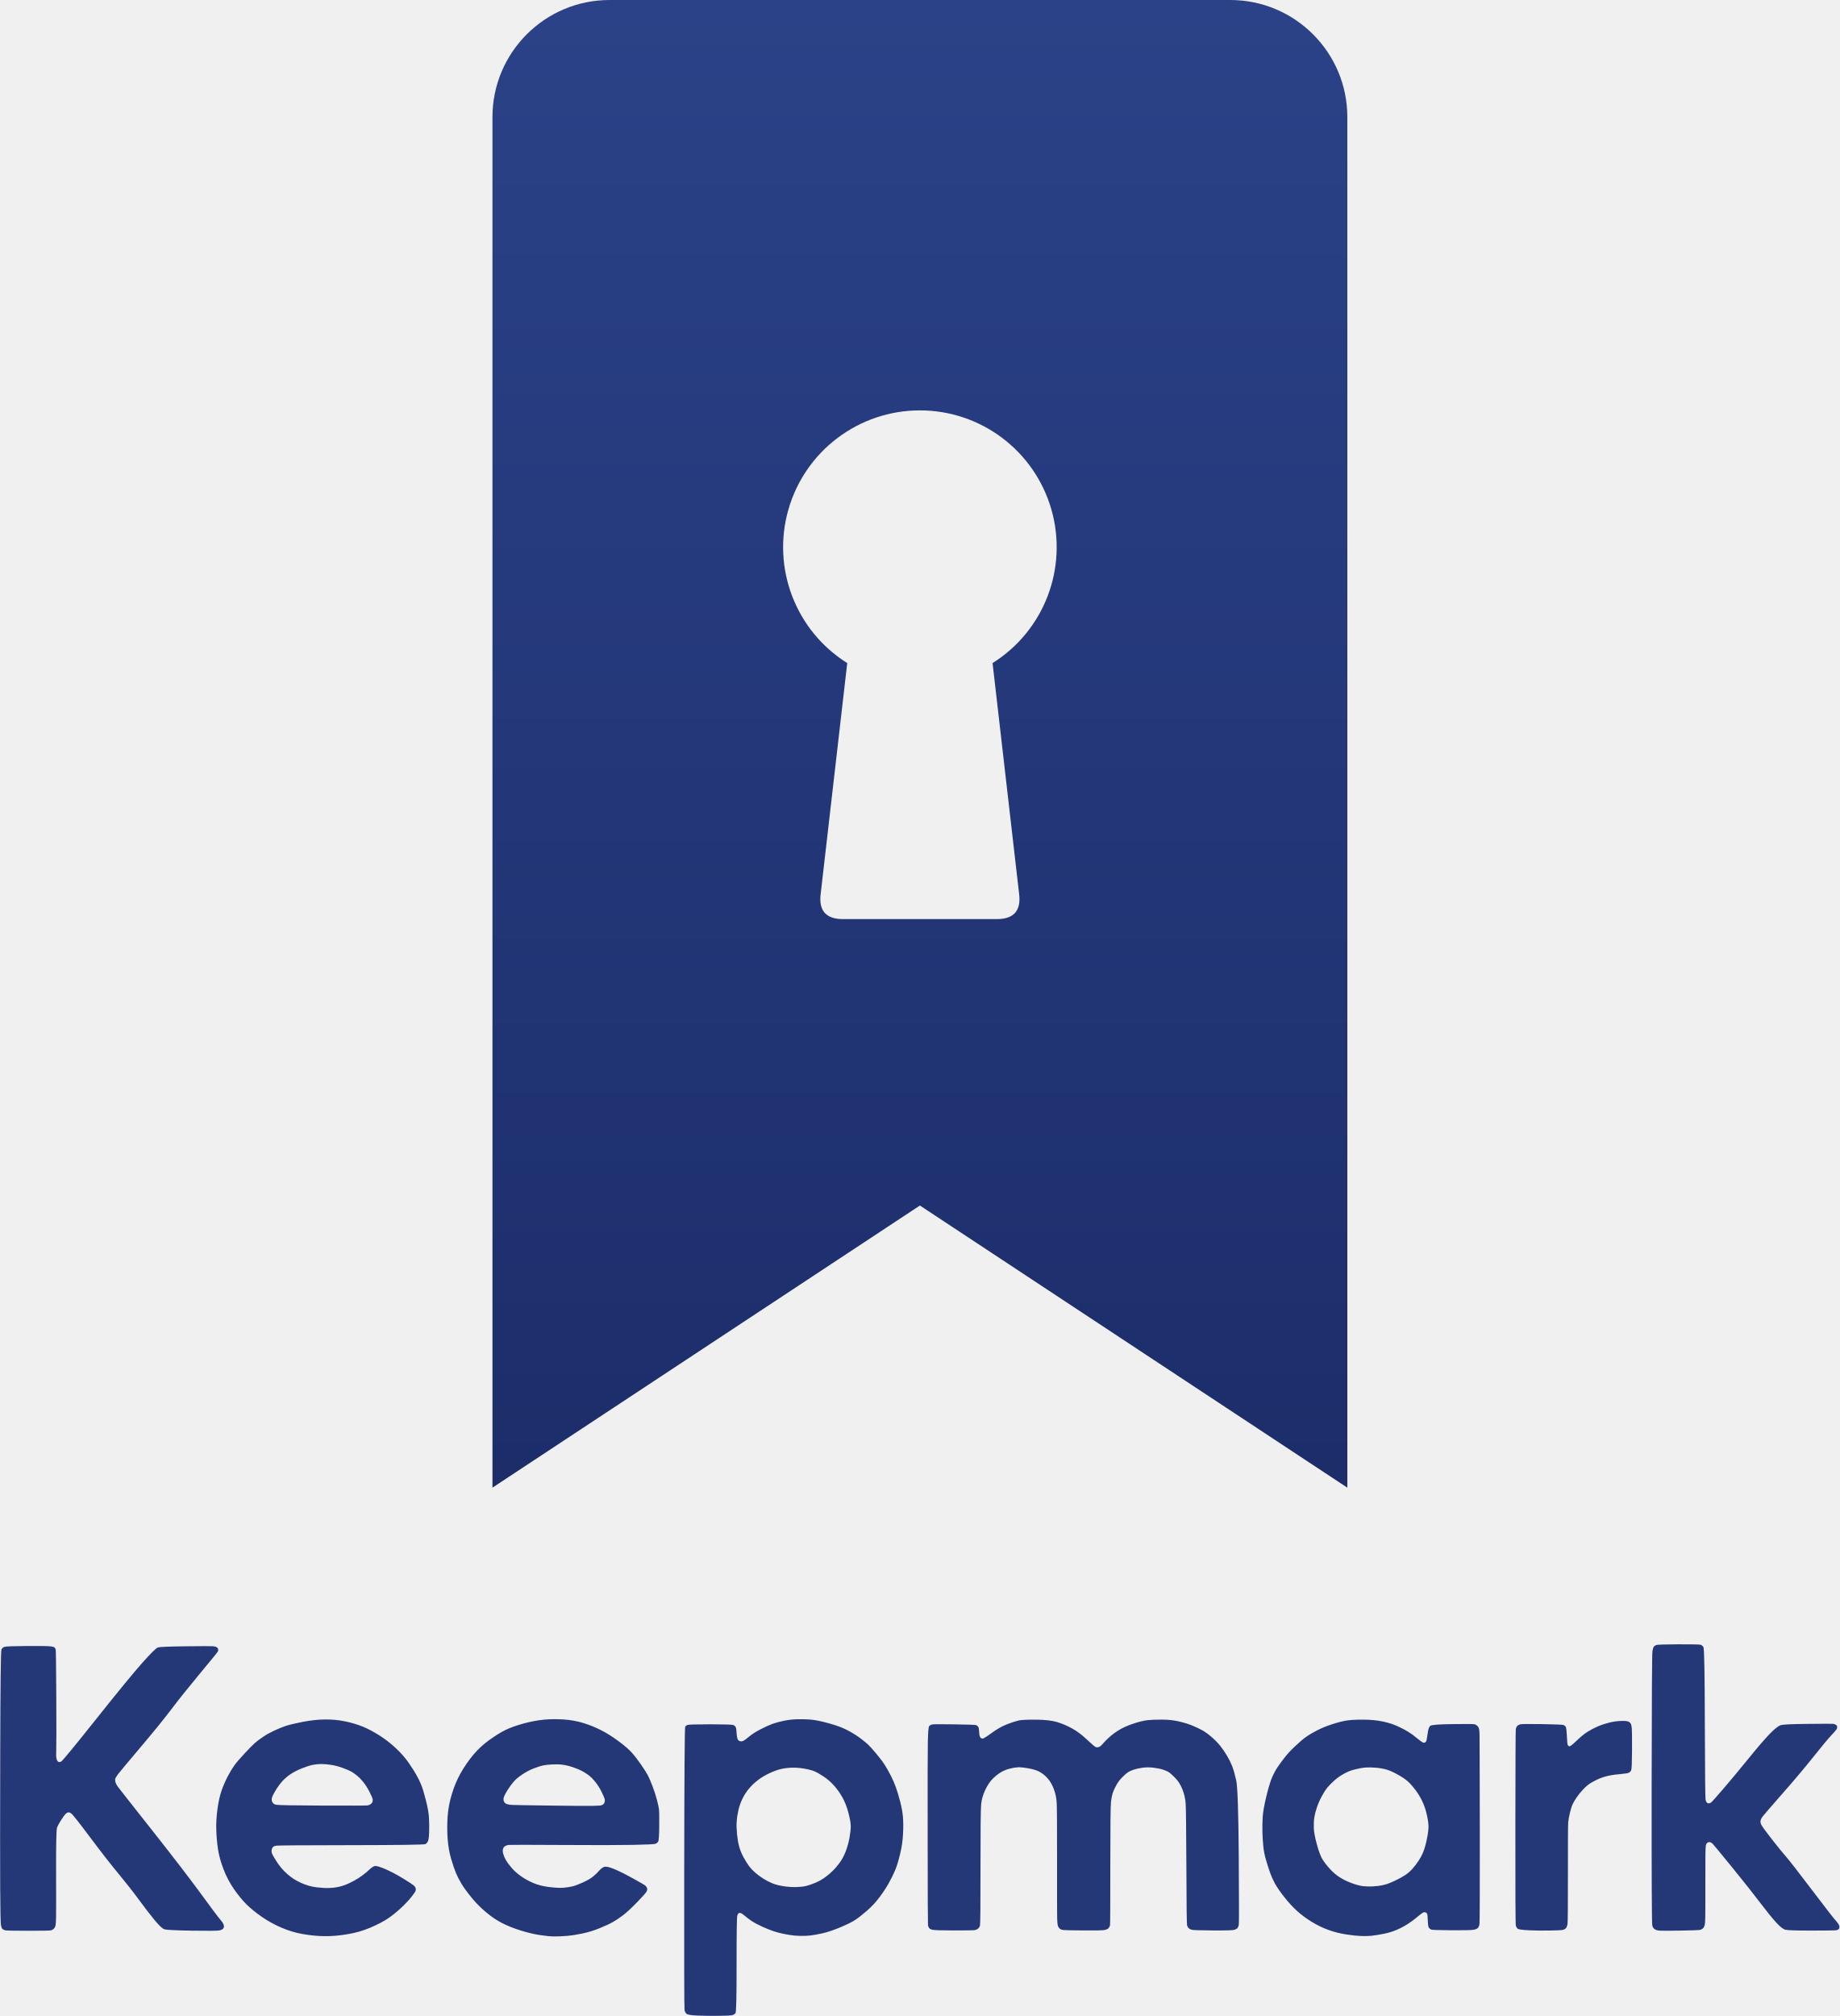
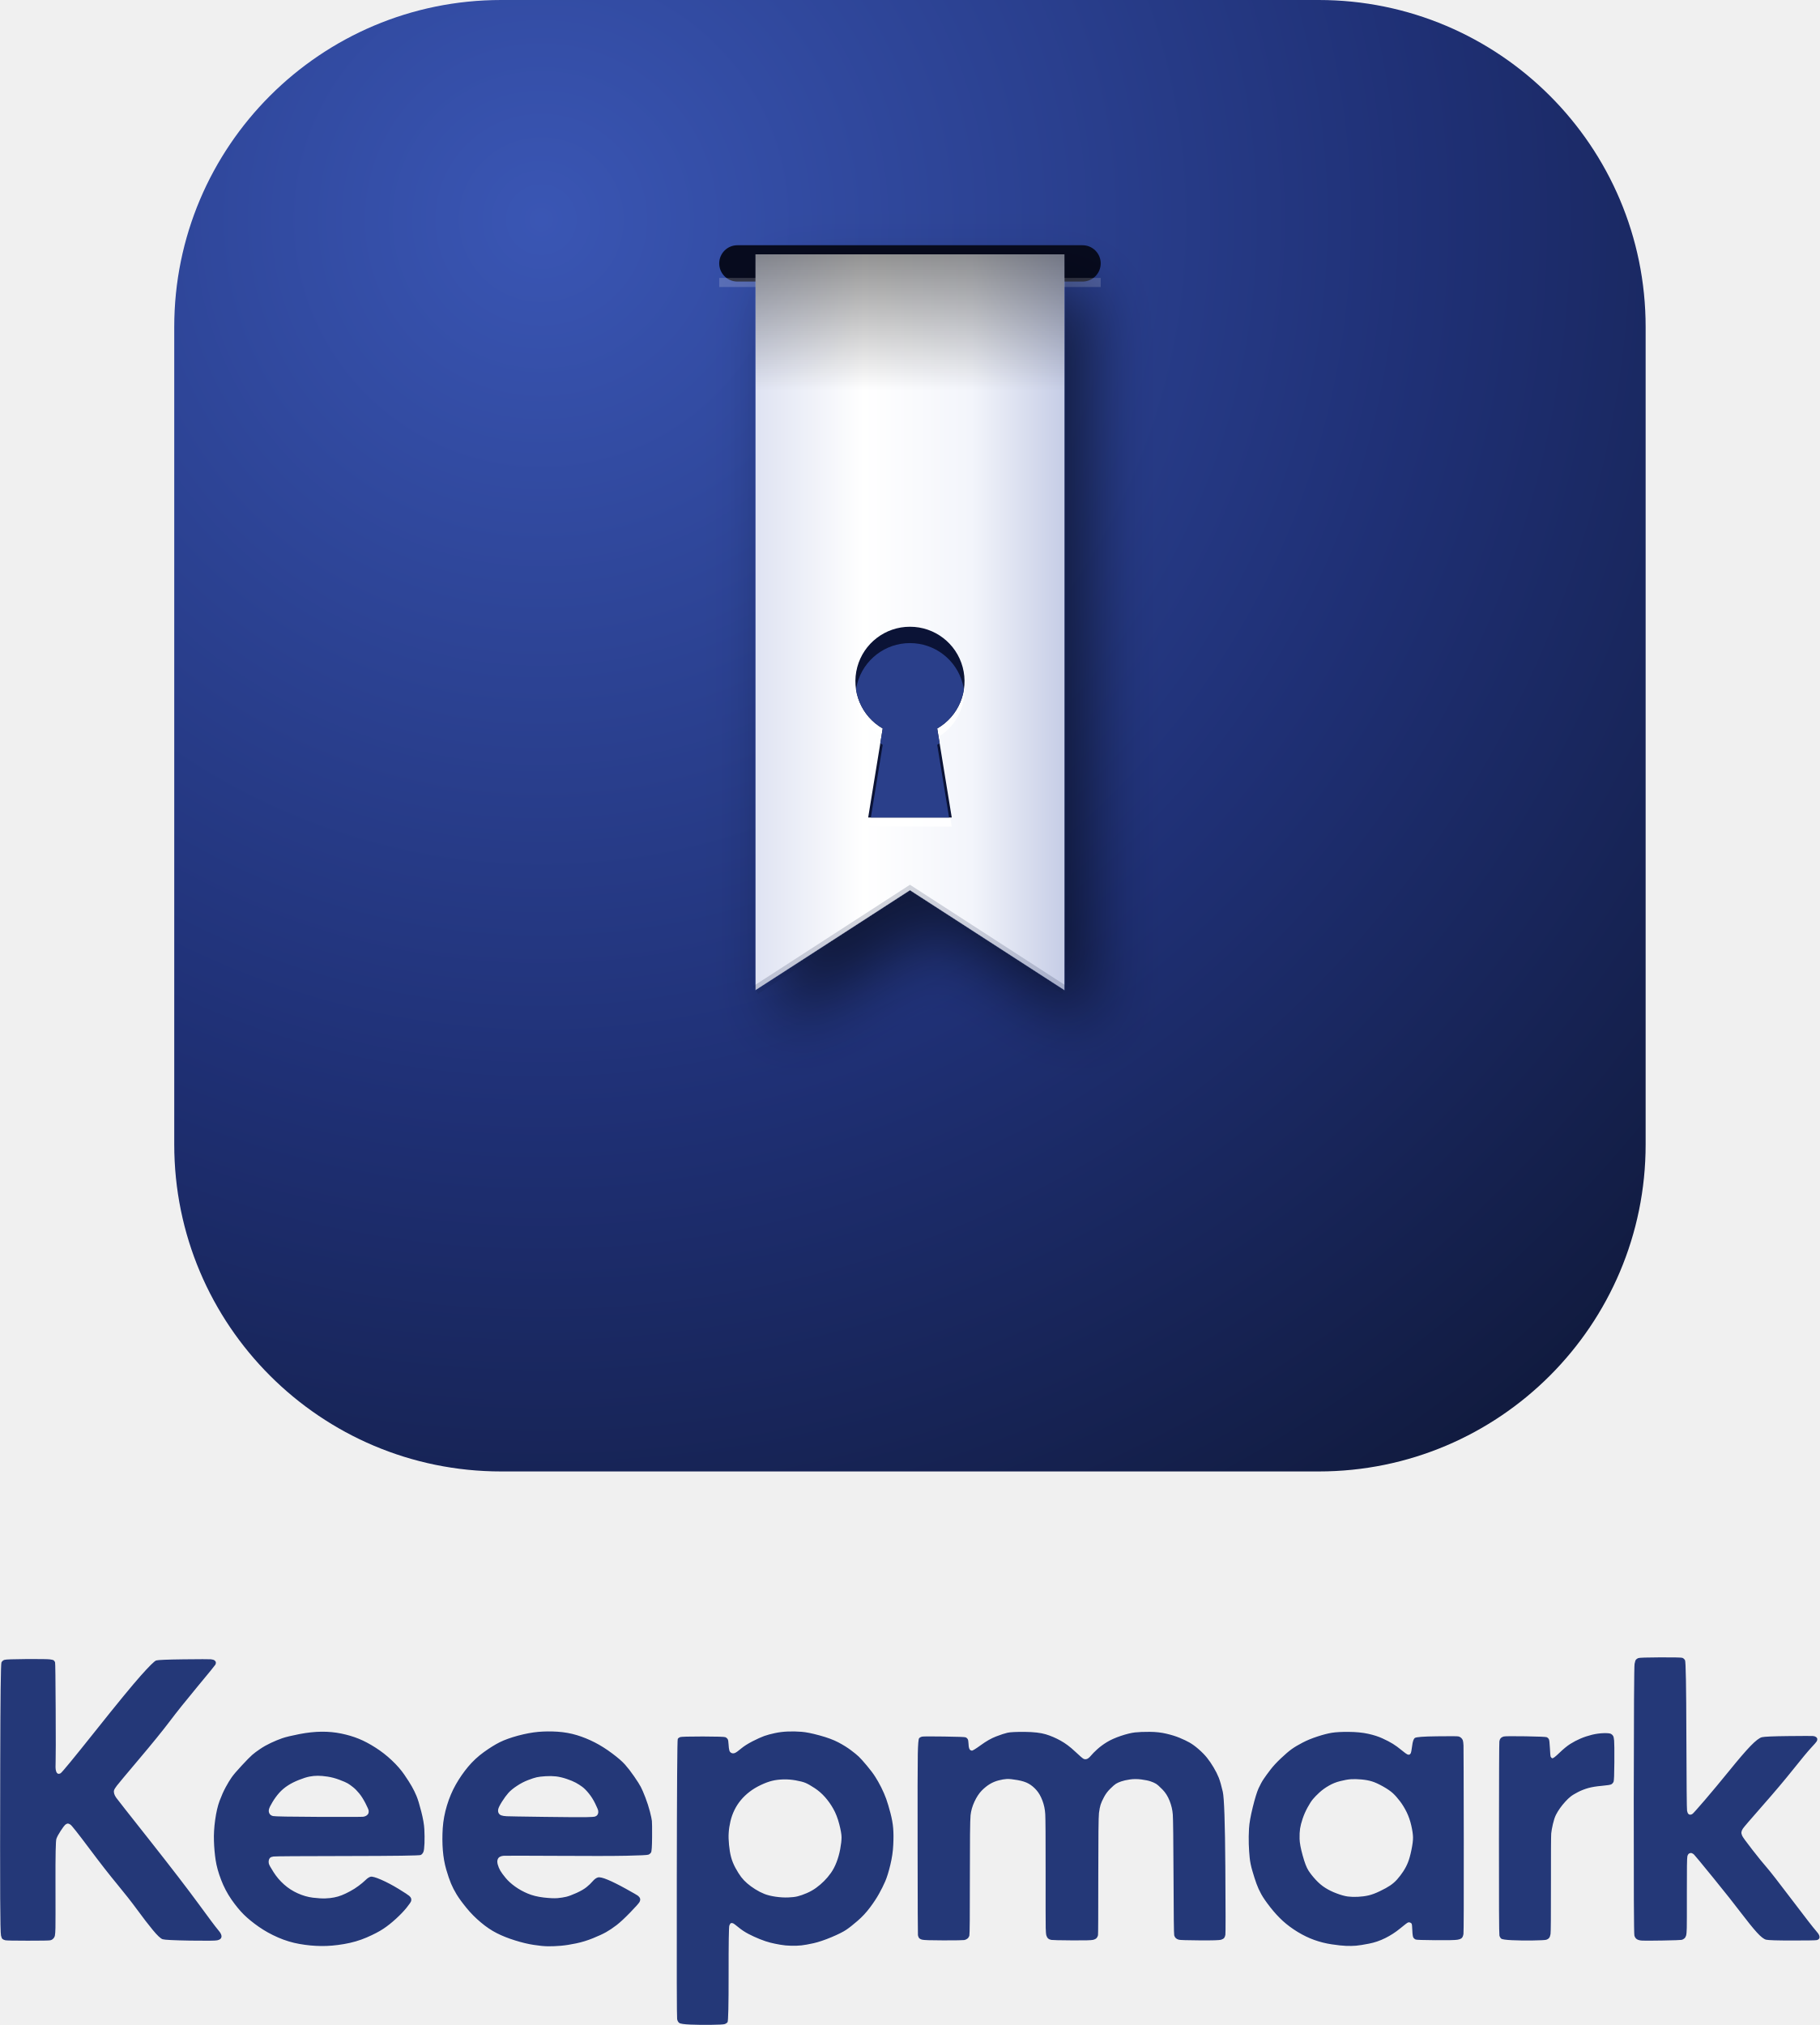
- <svg xmlns="http://www.w3.org/2000/svg" viewBox="0 0 235 257.477" width="235" height="257.477">
+ <svg xmlns="http://www.w3.org/2000/svg" viewBox="0 0 235 261.477" width="235" height="261.477">
  <defs>
-     <linearGradient id="g" x1="0" y1="0" x2="0" y2="1">
-       <stop offset="0" stop-color="#2B4288" />
-       <stop offset="1" stop-color="#1C2D6A" />
+     <radialGradient id="r" cx="0.25" cy="0.15" r="1.1">
+       <stop offset="0" stop-color="#3a56b4" />
+       <stop offset="0.55" stop-color="#1f3075" />
+       <stop offset="1" stop-color="#0f1838" />
+     </radialGradient>
+     <filter id="s" x="-50%" y="-20%" width="200%" height="150%">
+       <feDropShadow dx="3" dy="4" stdDeviation="3.5" flood-color="#000" flood-opacity="0.55" />
+     </filter>
+     <linearGradient id="c" x1="0" y1="0" x2="1" y2="0">
+       <stop offset="0" stop-color="#dfe3f2" />
+       <stop offset="0.35" stop-color="#fff" />
+       <stop offset="0.7" stop-color="#f3f5fb" />
+       <stop offset="1" stop-color="#c6cde6" />
    </linearGradient>
+     <linearGradient id="t" x1="0" y1="0" x2="0" y2="1">
+       <stop offset="0" stop-color="#000" stop-opacity="0.45" />
+       <stop offset="1" stop-color="#000" stop-opacity="0" />
+     </linearGradient>
+     <clipPath id="k">
+       <path d="M54 42a6 6 0 0 0-3 11.2L49.4 63h9.2L57 53.2A6 6 0 0 0 54 42z" />
+     </clipPath>
+     <clipPath id="b">
+       <path d="M37 1h34v81l-17-11-17 11z" />
+     </clipPath>
+     <clipPath id="q">
+       <rect width="108" height="108" rx="24" />
+     </clipPath>
  </defs>
-   <path transform="translate(62.902,0.000) scale(1.09195)" fill-rule="evenodd" fill="url(#g)" d="M0,13.7 A13.7,13.7 0 0 1 13.7,0 L86.3,0 A13.7,13.7 0 0 1 100,13.7 L100,174 L50,141 L0,174 Z M41.500,77.555 A16.000,16.000 0 1 1 58.500,77.555 L61.600,104.500 Q62.000,107.500 59.000,107.500 L41.000,107.500 Q38.000,107.500 38.400,104.500 Z" />
-   <path transform="translate(0.000,210.000) scale(0.58781)" fill-rule="evenodd" fill="#243878" d="M359.90,0.17 Q360.23,0.03 364.73,0.01 Q369.23,0.00 369.56,0.11 Q369.90,0.22 370.16,0.63 Q370.42,1.03 370.46,17.12 Q370.51,33.20 370.61,33.70 Q370.71,34.20 370.89,34.39 Q371.06,34.57 371.31,34.57 Q371.56,34.57 371.82,34.38 Q372.07,34.20 374.51,31.37 Q376.94,28.53 379.92,24.87 Q382.89,21.20 384.56,19.47 Q386.23,17.75 387.06,17.55 Q387.90,17.35 392.90,17.30 Q397.90,17.25 398.31,17.29 Q398.73,17.34 398.96,17.52 Q399.20,17.70 399.22,17.95 Q399.24,18.20 399.10,18.45 Q398.96,18.70 397.84,19.90 Q396.73,21.10 393.90,24.65 Q391.06,28.21 387.10,32.70 Q383.15,37.20 382.88,37.62 Q382.61,38.03 382.56,38.37 Q382.50,38.70 382.72,39.20 Q382.95,39.70 384.96,42.28 Q386.98,44.87 388.08,46.12 Q389.18,47.37 393.66,53.28 Q398.15,59.20 398.83,59.95 Q399.51,60.70 399.65,61.12 Q399.79,61.53 399.63,61.78 Q399.47,62.03 399.10,62.12 Q398.73,62.21 393.73,62.21 Q388.73,62.21 387.98,62.03 Q387.23,61.85 385.95,60.44 Q384.67,59.03 382.53,56.22 Q380.40,53.40 376.40,48.48 Q372.40,43.57 372.15,43.34 Q371.90,43.10 371.65,43.02 Q371.40,42.93 371.11,43.07 Q370.82,43.20 370.68,43.70 Q370.55,44.20 370.57,51.20 Q370.58,58.20 370.55,59.45 Q370.52,60.70 370.40,61.12 Q370.28,61.53 370.01,61.76 Q369.73,62.00 369.40,62.07 Q369.06,62.14 365.31,62.21 Q361.56,62.27 360.81,62.23 Q360.06,62.20 359.63,61.95 Q359.20,61.70 359.04,61.12 Q358.88,60.53 358.90,31.37 Q358.93,2.20 359.08,1.45 Q359.22,0.70 359.39,0.51 Q359.56,0.31 359.90,0.17Z M5.81,0.38 Q10.23,0.36 10.95,0.45 Q11.66,0.53 11.84,0.70 Q12.02,0.87 12.10,1.12 Q12.18,1.37 12.23,11.37 Q12.28,21.37 12.22,22.87 Q12.15,24.37 12.28,24.86 Q12.40,25.36 12.65,25.52 Q12.90,25.69 13.31,25.47 Q13.73,25.25 20.90,16.25 Q28.06,7.25 30.90,4.06 Q33.74,0.87 34.32,0.69 Q34.90,0.51 40.31,0.44 Q45.73,0.38 46.31,0.43 Q46.90,0.49 47.14,0.68 Q47.39,0.87 47.42,1.12 Q47.45,1.37 47.31,1.62 Q47.18,1.87 43.37,6.45 Q39.57,11.03 37.24,14.12 Q34.91,17.20 30.54,22.37 Q26.18,27.53 25.67,28.20 Q25.16,28.87 25.06,29.20 Q24.96,29.53 25.08,29.95 Q25.19,30.37 25.55,30.87 Q25.90,31.37 32.95,40.28 Q39.99,49.20 43.59,54.12 Q47.18,59.03 47.79,59.73 Q48.40,60.42 48.58,60.89 Q48.76,61.37 48.55,61.70 Q48.34,62.03 47.70,62.17 Q47.06,62.31 41.73,62.23 Q36.40,62.14 35.73,61.93 Q35.06,61.71 33.56,59.89 Q32.06,58.07 30.15,55.46 Q28.23,52.85 25.73,49.83 Q23.23,46.82 19.57,41.93 Q15.90,37.03 15.48,36.76 Q15.06,36.48 14.81,36.53 Q14.56,36.58 14.30,36.81 Q14.05,37.03 13.33,38.12 Q12.62,39.20 12.39,39.87 Q12.16,40.53 12.19,49.37 Q12.21,58.20 12.18,59.45 Q12.15,60.70 12.06,61.12 Q11.97,61.53 11.68,61.81 Q11.40,62.10 10.98,62.17 Q10.56,62.25 6.06,62.25 Q1.56,62.25 1.15,62.15 Q0.73,62.04 0.54,61.87 Q0.35,61.70 0.22,61.12 Q0.08,60.53 0.04,52.87 Q0.00,45.20 0.05,23.37 Q0.10,1.53 0.32,1.12 Q0.54,0.70 0.97,0.56 Q1.40,0.41 5.81,0.38Z M118.23,16.38 Q120.23,16.20 122.48,16.34 Q124.73,16.49 126.73,17.10 Q128.73,17.71 130.65,18.69 Q132.56,19.67 134.48,21.11 Q136.40,22.54 137.31,23.57 Q138.23,24.60 139.30,26.15 Q140.37,27.70 140.76,28.45 Q141.16,29.20 141.77,30.78 Q142.38,32.37 142.77,33.87 Q143.15,35.37 143.21,35.95 Q143.27,36.53 143.25,39.53 Q143.23,42.53 143.02,42.87 Q142.81,43.20 142.44,43.35 Q142.06,43.50 137.56,43.59 Q133.06,43.68 122.06,43.61 Q111.06,43.55 110.56,43.60 Q110.06,43.66 109.76,43.85 Q109.45,44.03 109.31,44.45 Q109.17,44.87 109.35,45.53 Q109.53,46.20 109.91,46.87 Q110.30,47.53 111.10,48.49 Q111.90,49.45 113.15,50.35 Q114.40,51.25 115.90,51.88 Q117.40,52.52 119.40,52.76 Q121.40,52.99 122.48,52.90 Q123.56,52.80 124.40,52.60 Q125.23,52.40 126.65,51.76 Q128.06,51.12 128.84,50.49 Q129.62,49.87 130.19,49.20 Q130.77,48.53 131.33,48.36 Q131.90,48.19 133.48,48.85 Q135.06,49.50 137.48,50.84 Q139.90,52.17 140.21,52.43 Q140.53,52.70 140.62,53.03 Q140.70,53.37 140.47,53.78 Q140.23,54.20 138.46,56.03 Q136.68,57.87 135.46,58.82 Q134.23,59.76 133.15,60.37 Q132.06,60.98 130.23,61.72 Q128.40,62.46 126.56,62.84 Q124.73,63.23 123.23,63.36 Q121.73,63.49 120.40,63.48 Q119.06,63.46 117.23,63.17 Q115.40,62.89 113.15,62.19 Q110.90,61.49 109.15,60.60 Q107.40,59.72 105.65,58.25 Q103.90,56.79 102.50,55.08 Q101.10,53.37 100.33,52.12 Q99.57,50.87 99.08,49.70 Q98.59,48.53 98.03,46.62 Q97.47,44.70 97.28,42.37 Q97.10,40.03 97.26,37.53 Q97.43,35.03 98.19,32.53 Q98.95,30.03 100.13,27.95 Q101.31,25.87 102.84,24.03 Q104.38,22.20 106.30,20.82 Q108.23,19.43 109.79,18.65 Q111.36,17.87 113.79,17.21 Q116.23,16.56 118.23,16.38Z M65.79,16.86 Q68.40,16.36 70.65,16.34 Q72.90,16.32 74.98,16.75 Q77.06,17.18 78.81,17.89 Q80.56,18.60 82.48,19.83 Q84.40,21.05 86.07,22.63 Q87.74,24.20 88.82,25.78 Q89.91,27.37 90.47,28.37 Q91.04,29.37 91.49,30.45 Q91.95,31.53 92.54,33.87 Q93.14,36.20 93.22,37.78 Q93.30,39.37 93.25,40.87 Q93.19,42.37 93.00,42.78 Q92.82,43.20 92.44,43.42 Q92.06,43.63 76.31,43.65 Q60.56,43.67 60.06,43.76 Q59.56,43.84 59.35,44.02 Q59.15,44.20 59.06,44.53 Q58.97,44.87 59.05,45.28 Q59.13,45.70 60.10,47.20 Q61.06,48.71 62.40,49.90 Q63.73,51.09 65.40,51.84 Q67.06,52.59 68.73,52.80 Q70.40,53.00 71.48,52.96 Q72.56,52.92 73.40,52.75 Q74.23,52.59 75.06,52.27 Q75.90,51.94 76.89,51.40 Q77.89,50.87 78.78,50.20 Q79.68,49.53 80.29,48.94 Q80.90,48.34 81.40,48.20 Q81.90,48.06 83.73,48.85 Q85.56,49.65 87.56,50.87 Q89.56,52.10 89.90,52.40 Q90.23,52.69 90.31,52.95 Q90.40,53.20 90.32,53.53 Q90.23,53.87 89.32,55.00 Q88.40,56.14 86.98,57.44 Q85.56,58.74 84.22,59.63 Q82.87,60.53 80.55,61.54 Q78.23,62.54 75.56,62.99 Q72.90,63.45 70.56,63.42 Q68.23,63.40 65.81,62.97 Q63.40,62.55 61.08,61.54 Q58.76,60.53 56.83,59.18 Q54.90,57.83 53.56,56.51 Q52.23,55.19 50.84,53.20 Q49.46,51.20 48.57,48.87 Q47.67,46.53 47.37,44.53 Q47.07,42.53 47.00,40.37 Q46.92,38.20 47.27,35.70 Q47.62,33.20 48.24,31.53 Q48.86,29.87 49.58,28.53 Q50.30,27.20 50.89,26.37 Q51.47,25.53 53.10,23.78 Q54.73,22.02 55.40,21.44 Q56.06,20.86 57.15,20.13 Q58.23,19.40 59.51,18.80 Q60.79,18.20 61.98,17.78 Q63.18,17.37 65.79,16.86Z M170.23,16.65 Q171.56,16.36 173.06,16.30 Q174.56,16.24 176.06,16.36 Q177.56,16.47 180.06,17.16 Q182.56,17.84 184.16,18.68 Q185.77,19.53 186.91,20.39 Q188.06,21.25 188.65,21.81 Q189.23,22.36 190.42,23.78 Q191.61,25.20 192.25,26.21 Q192.90,27.21 193.57,28.54 Q194.24,29.87 194.69,31.12 Q195.13,32.37 195.61,34.20 Q196.09,36.03 196.21,37.53 Q196.34,39.03 196.23,41.20 Q196.13,43.37 195.58,45.62 Q195.04,47.87 194.47,49.20 Q193.90,50.52 193.10,51.95 Q192.31,53.37 191.10,54.98 Q189.90,56.59 188.39,57.89 Q186.88,59.20 185.89,59.86 Q184.90,60.53 182.65,61.48 Q180.40,62.42 178.73,62.80 Q177.06,63.17 176.06,63.28 Q175.06,63.39 173.81,63.36 Q172.56,63.34 171.40,63.13 Q170.23,62.93 169.23,62.68 Q168.23,62.43 166.90,61.90 Q165.56,61.36 164.40,60.75 Q163.23,60.14 162.23,59.31 Q161.23,58.48 160.98,58.41 Q160.73,58.34 160.56,58.40 Q160.40,58.47 160.22,58.92 Q160.05,59.37 160.06,69.62 Q160.07,79.87 159.82,80.16 Q159.56,80.46 159.15,80.58 Q158.73,80.70 156.31,80.73 Q153.90,80.77 151.73,80.68 Q149.56,80.59 149.21,80.31 Q148.85,80.03 148.75,79.45 Q148.64,78.87 148.68,48.53 Q148.72,18.20 148.89,17.93 Q149.06,17.66 149.40,17.53 Q149.73,17.39 154.40,17.39 Q159.06,17.40 159.37,17.55 Q159.68,17.70 159.84,17.95 Q160.01,18.20 160.05,19.12 Q160.10,20.03 160.22,20.45 Q160.34,20.87 160.70,21.02 Q161.06,21.18 161.48,21.00 Q161.90,20.81 162.81,20.04 Q163.73,19.27 165.31,18.45 Q166.90,17.64 167.90,17.28 Q168.90,16.93 170.23,16.65Z M221.31,16.57 Q222.23,16.36 225.15,16.38 Q228.06,16.41 229.73,16.91 Q231.40,17.42 232.98,18.30 Q234.56,19.17 236.15,20.67 Q237.73,22.16 238.06,22.31 Q238.40,22.46 238.77,22.33 Q239.15,22.20 239.64,21.62 Q240.13,21.03 241.04,20.20 Q241.96,19.37 243.18,18.62 Q244.40,17.88 246.23,17.26 Q248.06,16.65 249.31,16.50 Q250.56,16.36 252.56,16.37 Q254.56,16.38 256.23,16.78 Q257.90,17.17 259.15,17.69 Q260.40,18.21 261.31,18.72 Q262.23,19.24 263.31,20.18 Q264.40,21.13 265.15,22.06 Q265.90,23.00 266.60,24.18 Q267.31,25.37 267.74,26.45 Q268.16,27.53 268.62,29.53 Q269.08,31.53 269.18,46.03 Q269.28,60.53 269.19,60.95 Q269.11,61.37 268.94,61.62 Q268.76,61.87 268.25,62.04 Q267.73,62.21 263.56,62.18 Q259.40,62.15 258.98,62.04 Q258.56,61.93 258.31,61.70 Q258.06,61.46 257.95,61.08 Q257.84,60.70 257.80,48.37 Q257.75,36.03 257.64,34.53 Q257.53,33.03 256.94,31.53 Q256.35,30.03 255.37,29.04 Q254.40,28.04 253.90,27.75 Q253.40,27.46 252.73,27.24 Q252.06,27.01 250.73,26.83 Q249.40,26.66 248.23,26.83 Q247.06,27.00 246.31,27.26 Q245.56,27.52 245.15,27.78 Q244.73,28.04 243.90,28.87 Q243.06,29.69 242.53,30.70 Q241.99,31.70 241.78,32.37 Q241.57,33.03 241.42,34.20 Q241.27,35.37 241.27,48.03 Q241.27,60.70 241.21,61.03 Q241.14,61.37 240.93,61.63 Q240.73,61.90 240.15,62.06 Q239.56,62.22 235.48,62.18 Q231.40,62.15 230.98,62.08 Q230.56,62.02 230.27,61.78 Q229.99,61.53 229.87,61.12 Q229.75,60.70 229.72,59.45 Q229.69,58.20 229.70,47.12 Q229.71,36.03 229.62,34.45 Q229.53,32.87 228.99,31.45 Q228.45,30.03 227.67,29.16 Q226.90,28.28 225.98,27.76 Q225.06,27.23 223.48,26.96 Q221.90,26.68 221.15,26.73 Q220.40,26.77 219.40,27.03 Q218.40,27.28 217.48,27.82 Q216.56,28.37 215.66,29.28 Q214.77,30.20 214.07,31.70 Q213.37,33.20 213.21,34.70 Q213.05,36.20 213.06,48.45 Q213.07,60.70 212.95,61.12 Q212.83,61.53 212.54,61.78 Q212.24,62.03 211.82,62.11 Q211.40,62.18 207.23,62.18 Q203.06,62.18 202.55,62.02 Q202.04,61.87 201.87,61.62 Q201.71,61.37 201.65,61.03 Q201.60,60.70 201.58,42.53 Q201.55,24.37 201.62,21.20 Q201.69,18.03 201.91,17.78 Q202.13,17.53 202.51,17.43 Q202.90,17.33 207.40,17.40 Q211.90,17.46 212.15,17.58 Q212.40,17.70 212.57,17.94 Q212.73,18.19 212.76,18.94 Q212.79,19.70 212.89,19.95 Q212.98,20.20 213.10,20.33 Q213.23,20.45 213.48,20.50 Q213.73,20.55 215.48,19.28 Q217.23,18.00 218.81,17.39 Q220.40,16.78 221.31,16.57Z M292.56,16.58 Q293.90,16.36 296.31,16.38 Q298.73,16.40 300.56,16.80 Q302.38,17.20 303.72,17.82 Q305.06,18.43 305.98,19.00 Q306.90,19.57 307.90,20.40 Q308.90,21.22 309.15,21.32 Q309.40,21.42 309.56,21.39 Q309.73,21.36 309.89,21.11 Q310.04,20.87 310.22,19.45 Q310.39,18.03 310.81,17.72 Q311.23,17.40 315.65,17.35 Q320.06,17.29 320.40,17.38 Q320.73,17.46 320.98,17.69 Q321.23,17.91 321.35,18.22 Q321.46,18.53 321.50,19.37 Q321.53,20.20 321.56,40.20 Q321.58,60.20 321.49,60.78 Q321.39,61.37 321.14,61.64 Q320.90,61.91 320.15,62.04 Q319.40,62.17 315.31,62.14 Q311.23,62.11 310.98,61.99 Q310.72,61.87 310.52,61.62 Q310.31,61.37 310.26,60.03 Q310.21,58.70 310.11,58.53 Q310.02,58.37 309.79,58.27 Q309.56,58.17 309.31,58.25 Q309.06,58.34 307.56,59.58 Q306.06,60.81 304.31,61.68 Q302.56,62.55 300.73,62.90 Q298.90,63.26 297.90,63.35 Q296.90,63.43 295.73,63.39 Q294.56,63.35 292.56,63.05 Q290.56,62.75 288.73,62.09 Q286.90,61.44 285.06,60.32 Q283.23,59.20 281.81,57.91 Q280.40,56.62 279.06,54.91 Q277.72,53.20 277.07,52.03 Q276.43,50.87 276.01,49.70 Q275.59,48.53 275.13,46.95 Q274.66,45.37 274.53,44.03 Q274.39,42.70 274.33,41.03 Q274.28,39.37 274.38,37.62 Q274.48,35.87 275.20,32.95 Q275.92,30.03 276.48,28.78 Q277.05,27.53 277.64,26.67 Q278.23,25.80 279.10,24.67 Q279.97,23.53 281.38,22.20 Q282.78,20.87 283.75,20.17 Q284.73,19.47 286.15,18.74 Q287.56,18.00 289.40,17.40 Q291.23,16.80 292.56,16.58Z M349.73,17.01 Q351.06,16.69 352.31,16.66 Q353.56,16.63 353.90,16.82 Q354.23,17.01 354.37,17.27 Q354.52,17.53 354.59,18.28 Q354.66,19.03 354.64,23.03 Q354.62,27.03 354.46,27.37 Q354.30,27.70 354.01,27.88 Q353.73,28.07 351.90,28.23 Q350.06,28.39 348.90,28.72 Q347.73,29.05 346.65,29.60 Q345.56,30.16 345.02,30.60 Q344.47,31.03 343.85,31.72 Q343.23,32.40 342.70,33.14 Q342.18,33.87 341.80,34.62 Q341.43,35.37 341.14,36.62 Q340.85,37.87 340.77,38.70 Q340.70,39.53 340.71,49.87 Q340.72,60.20 340.62,60.78 Q340.53,61.37 340.30,61.65 Q340.06,61.93 339.65,62.05 Q339.23,62.16 336.73,62.20 Q334.23,62.24 332.15,62.14 Q330.06,62.04 329.78,61.79 Q329.50,61.53 329.39,61.12 Q329.27,60.70 329.29,39.78 Q329.31,18.87 329.38,18.45 Q329.45,18.03 329.67,17.78 Q329.90,17.52 330.31,17.40 Q330.73,17.28 335.15,17.35 Q339.56,17.42 339.82,17.56 Q340.08,17.70 340.24,17.95 Q340.40,18.20 340.48,19.91 Q340.56,21.62 340.65,21.83 Q340.73,22.05 340.98,22.17 Q341.23,22.28 342.56,20.99 Q343.90,19.70 344.95,19.03 Q346.00,18.37 347.20,17.85 Q348.40,17.34 349.73,17.01Z M69.81,26.02 Q68.90,26.02 67.98,26.20 Q67.06,26.38 65.65,26.94 Q64.23,27.50 63.19,28.19 Q62.15,28.87 61.33,29.78 Q60.52,30.70 59.87,31.78 Q59.21,32.87 59.09,33.37 Q58.96,33.87 59.18,34.30 Q59.40,34.73 59.98,34.87 Q60.56,35.01 69.98,35.05 Q79.40,35.08 79.81,35.02 Q80.23,34.96 80.53,34.75 Q80.84,34.53 80.93,34.28 Q81.02,34.03 80.99,33.70 Q80.96,33.37 80.27,32.03 Q79.58,30.70 78.89,29.87 Q78.20,29.03 77.55,28.52 Q76.90,28.00 76.40,27.70 Q75.90,27.40 74.56,26.90 Q73.23,26.40 71.98,26.21 Q70.73,26.02 69.81,26.02Z M119.81,26.12 Q118.56,26.20 117.90,26.35 Q117.23,26.50 115.98,26.98 Q114.73,27.46 113.55,28.25 Q112.36,29.03 111.69,29.78 Q111.02,30.53 110.28,31.70 Q109.55,32.87 109.45,33.37 Q109.35,33.87 109.54,34.22 Q109.73,34.58 110.13,34.72 Q110.53,34.87 111.30,34.91 Q112.06,34.95 119.65,35.05 Q127.23,35.15 128.81,35.11 Q130.40,35.08 130.71,34.98 Q131.02,34.87 131.17,34.70 Q131.32,34.53 131.39,34.28 Q131.46,34.03 131.41,33.70 Q131.36,33.37 130.75,32.12 Q130.14,30.87 129.35,29.90 Q128.56,28.93 127.90,28.44 Q127.23,27.95 126.48,27.54 Q125.73,27.13 124.48,26.71 Q123.23,26.29 122.15,26.16 Q121.06,26.04 119.81,26.12Z M172.06,26.82 Q170.73,26.86 169.65,27.12 Q168.56,27.38 167.15,28.04 Q165.73,28.71 164.65,29.55 Q163.56,30.39 162.74,31.38 Q161.92,32.37 161.35,33.53 Q160.77,34.70 160.46,36.03 Q160.15,37.37 160.08,38.53 Q160.00,39.70 160.15,41.20 Q160.29,42.70 160.60,43.87 Q160.90,45.03 161.56,46.26 Q162.23,47.48 162.81,48.25 Q163.40,49.02 164.15,49.66 Q164.90,50.31 165.90,50.94 Q166.90,51.57 167.90,51.97 Q168.90,52.37 170.40,52.59 Q171.90,52.80 173.15,52.75 Q174.40,52.71 175.23,52.50 Q176.06,52.30 177.23,51.80 Q178.40,51.29 179.31,50.62 Q180.23,49.95 181.02,49.16 Q181.82,48.37 182.53,47.37 Q183.24,46.37 183.76,45.03 Q184.28,43.70 184.58,42.12 Q184.87,40.53 184.87,39.53 Q184.86,38.53 184.36,36.62 Q183.86,34.70 183.06,33.28 Q182.27,31.87 181.23,30.70 Q180.19,29.53 178.96,28.73 Q177.73,27.92 176.98,27.60 Q176.23,27.28 174.81,27.03 Q173.40,26.78 172.06,26.82Z M296.73,26.78 Q295.73,26.86 294.40,27.20 Q293.06,27.53 291.90,28.21 Q290.73,28.88 289.83,29.71 Q288.94,30.53 288.42,31.16 Q287.90,31.78 287.24,32.99 Q286.58,34.20 286.16,35.45 Q285.74,36.70 285.60,37.62 Q285.46,38.53 285.49,39.87 Q285.52,41.20 286.17,43.53 Q286.81,45.87 287.44,46.84 Q288.06,47.81 289.06,48.89 Q290.06,49.97 291.15,50.65 Q292.23,51.34 293.65,51.87 Q295.06,52.40 296.06,52.54 Q297.06,52.67 298.31,52.61 Q299.56,52.55 300.65,52.30 Q301.73,52.05 303.13,51.37 Q304.54,50.70 305.38,50.13 Q306.23,49.56 306.91,48.80 Q307.60,48.03 308.25,47.05 Q308.90,46.06 309.30,45.05 Q309.71,44.03 310.07,42.28 Q310.43,40.53 310.41,39.53 Q310.39,38.53 310.03,36.95 Q309.67,35.37 309.02,34.03 Q308.37,32.70 307.55,31.62 Q306.73,30.54 305.98,29.85 Q305.23,29.16 303.81,28.36 Q302.40,27.57 301.40,27.26 Q300.40,26.95 299.06,26.83 Q297.73,26.71 296.73,26.78Z" />
+   <g transform="translate(22.500,0.000) scale(1.75926)">
+     <g clip-path="url(#q)">
+       <rect width="108" height="108" fill="url(#r)" />
+       <g transform="translate(18 18) scale(0.6667)">
+         <rect x="33" y="0" width="42" height="4" rx="2" fill="#070b1e" />
+         <rect x="33" y="3.6" width="42" height="1" fill="rgba(255,255,255,0.18)" />
+         <path d="M37 1h34v81l-17-11-17 11z" fill="url(#c)" filter="url(#s)" />
+         <rect x="37" y="0" width="34" height="16" fill="url(#t)" clip-path="url(#b)" />
+         <path d="M37 82l17-11 17 11" fill="none" stroke="rgba(20,30,70,0.18)" stroke-width="1" />
+         <path d="M54 42a6 6 0 0 0-3 11.2L49.4 63h9.2L57 53.2A6 6 0 0 0 54 42z" fill="#fff" fill-opacity="0.9" transform="translate(0 1)" />
+         <g clip-path="url(#k)">
+           <rect x="40" y="38" width="28" height="30" fill="#0b1336" />
+           <path d="M54 42a6 6 0 0 0-3 11.2L49.4 63h9.2L57 53.2A6 6 0 0 0 54 42z" fill="#2a3f8a" transform="translate(0 1.8)" />
+         </g>
+       </g>
+     </g>
+   </g>
+   <path transform="translate(0.000,214.000) scale(0.58781)" fill-rule="evenodd" fill="#243878" d="M359.90,0.17 Q360.23,0.03 364.73,0.01 Q369.23,0.00 369.56,0.11 Q369.90,0.22 370.16,0.63 Q370.42,1.03 370.46,17.12 Q370.51,33.20 370.61,33.70 Q370.71,34.20 370.89,34.39 Q371.06,34.57 371.31,34.57 Q371.56,34.57 371.82,34.38 Q372.07,34.20 374.51,31.37 Q376.94,28.53 379.92,24.87 Q382.89,21.20 384.56,19.47 Q386.23,17.75 387.06,17.55 Q387.90,17.35 392.90,17.30 Q397.90,17.25 398.31,17.29 Q398.73,17.34 398.96,17.52 Q399.20,17.70 399.22,17.95 Q399.24,18.20 399.10,18.45 Q398.96,18.70 397.84,19.90 Q396.73,21.10 393.90,24.65 Q391.06,28.21 387.10,32.70 Q383.15,37.20 382.88,37.62 Q382.61,38.03 382.56,38.37 Q382.50,38.70 382.72,39.20 Q382.95,39.70 384.96,42.28 Q386.98,44.87 388.08,46.12 Q389.18,47.37 393.66,53.28 Q398.15,59.20 398.83,59.95 Q399.51,60.70 399.65,61.12 Q399.79,61.53 399.63,61.78 Q399.47,62.03 399.10,62.12 Q398.73,62.21 393.73,62.21 Q388.73,62.21 387.98,62.03 Q387.23,61.85 385.95,60.44 Q384.67,59.03 382.53,56.22 Q380.40,53.40 376.40,48.48 Q372.40,43.57 372.15,43.34 Q371.90,43.10 371.65,43.02 Q371.40,42.93 371.11,43.07 Q370.82,43.20 370.68,43.70 Q370.55,44.20 370.57,51.20 Q370.58,58.20 370.55,59.45 Q370.52,60.70 370.40,61.12 Q370.28,61.53 370.01,61.76 Q369.73,62.00 369.40,62.07 Q369.06,62.14 365.31,62.21 Q361.56,62.27 360.81,62.23 Q360.06,62.20 359.63,61.95 Q359.20,61.70 359.04,61.12 Q358.88,60.53 358.90,31.37 Q358.93,2.20 359.08,1.45 Q359.22,0.70 359.39,0.51 Q359.56,0.31 359.90,0.17Z M5.81,0.38 Q10.23,0.36 10.95,0.45 Q11.66,0.53 11.84,0.70 Q12.02,0.87 12.10,1.12 Q12.18,1.37 12.23,11.37 Q12.28,21.37 12.22,22.87 Q12.15,24.37 12.28,24.86 Q12.40,25.36 12.65,25.52 Q12.90,25.69 13.31,25.47 Q13.73,25.25 20.90,16.25 Q28.06,7.25 30.90,4.06 Q33.74,0.87 34.32,0.69 Q34.90,0.51 40.31,0.44 Q45.73,0.38 46.31,0.43 Q46.90,0.49 47.14,0.68 Q47.39,0.87 47.42,1.12 Q47.45,1.37 47.31,1.62 Q47.18,1.87 43.37,6.45 Q39.57,11.03 37.24,14.12 Q34.91,17.20 30.54,22.37 Q26.18,27.53 25.67,28.20 Q25.16,28.87 25.06,29.20 Q24.96,29.53 25.08,29.95 Q25.19,30.37 25.55,30.87 Q25.90,31.37 32.95,40.28 Q39.99,49.20 43.59,54.12 Q47.18,59.03 47.79,59.73 Q48.40,60.42 48.58,60.89 Q48.76,61.37 48.55,61.70 Q48.34,62.03 47.70,62.17 Q47.06,62.31 41.73,62.23 Q36.40,62.14 35.73,61.93 Q35.06,61.71 33.56,59.89 Q32.06,58.07 30.15,55.46 Q28.23,52.85 25.73,49.83 Q23.23,46.82 19.57,41.93 Q15.90,37.03 15.48,36.76 Q15.06,36.48 14.81,36.53 Q14.56,36.58 14.30,36.81 Q14.05,37.03 13.33,38.12 Q12.62,39.20 12.39,39.87 Q12.16,40.53 12.19,49.37 Q12.21,58.20 12.18,59.45 Q12.15,60.70 12.06,61.12 Q11.97,61.53 11.68,61.81 Q11.40,62.10 10.98,62.17 Q10.56,62.25 6.06,62.25 Q1.56,62.25 1.15,62.15 Q0.73,62.04 0.54,61.87 Q0.35,61.70 0.22,61.12 Q0.08,60.53 0.04,52.87 Q0.00,45.20 0.05,23.37 Q0.10,1.53 0.32,1.12 Q0.54,0.70 0.97,0.56 Q1.40,0.41 5.81,0.38Z M118.23,16.38 Q120.23,16.20 122.48,16.34 Q124.73,16.49 126.73,17.10 Q128.73,17.71 130.65,18.69 Q132.56,19.67 134.48,21.11 Q136.40,22.54 137.31,23.57 Q138.23,24.60 139.30,26.15 Q140.37,27.70 140.76,28.45 Q141.16,29.20 141.77,30.78 Q142.38,32.37 142.77,33.87 Q143.15,35.37 143.21,35.95 Q143.27,36.53 143.25,39.53 Q143.23,42.53 143.02,42.87 Q142.81,43.20 142.44,43.35 Q142.06,43.50 137.56,43.59 Q133.06,43.68 122.06,43.61 Q111.06,43.55 110.56,43.60 Q110.06,43.66 109.76,43.85 Q109.45,44.03 109.31,44.45 Q109.17,44.87 109.35,45.53 Q109.53,46.20 109.91,46.87 Q110.30,47.53 111.10,48.49 Q111.90,49.45 113.15,50.35 Q114.40,51.25 115.90,51.88 Q117.40,52.52 119.40,52.76 Q121.40,52.99 122.48,52.90 Q123.56,52.80 124.40,52.60 Q125.23,52.40 126.65,51.76 Q128.06,51.12 128.84,50.49 Q129.62,49.87 130.19,49.20 Q130.77,48.53 131.33,48.36 Q131.90,48.19 133.48,48.85 Q135.06,49.50 137.48,50.84 Q139.90,52.17 140.21,52.43 Q140.53,52.70 140.62,53.03 Q140.70,53.37 140.47,53.78 Q140.23,54.20 138.46,56.03 Q136.68,57.87 135.46,58.82 Q134.23,59.76 133.15,60.37 Q132.06,60.98 130.23,61.72 Q128.40,62.46 126.56,62.84 Q124.73,63.23 123.23,63.36 Q121.73,63.49 120.40,63.48 Q119.06,63.46 117.23,63.17 Q115.40,62.89 113.15,62.19 Q110.90,61.49 109.15,60.60 Q107.40,59.72 105.65,58.25 Q103.90,56.79 102.50,55.08 Q101.10,53.37 100.33,52.12 Q99.57,50.87 99.08,49.70 Q98.59,48.53 98.03,46.62 Q97.47,44.70 97.28,42.37 Q97.10,40.03 97.26,37.53 Q97.43,35.03 98.19,32.53 Q98.95,30.03 100.13,27.95 Q101.31,25.87 102.84,24.03 Q104.38,22.20 106.30,20.82 Q108.23,19.43 109.79,18.65 Q111.36,17.87 113.79,17.21 Q116.23,16.56 118.23,16.38Z M65.79,16.86 Q68.40,16.36 70.65,16.34 Q72.90,16.32 74.98,16.75 Q77.06,17.18 78.81,17.89 Q80.56,18.60 82.48,19.83 Q84.40,21.05 86.07,22.63 Q87.74,24.20 88.82,25.78 Q89.91,27.37 90.47,28.37 Q91.04,29.37 91.49,30.45 Q91.95,31.53 92.54,33.87 Q93.14,36.20 93.22,37.78 Q93.30,39.37 93.25,40.87 Q93.19,42.37 93.00,42.78 Q92.82,43.20 92.44,43.42 Q92.06,43.63 76.31,43.65 Q60.56,43.67 60.06,43.76 Q59.56,43.84 59.35,44.02 Q59.15,44.20 59.06,44.53 Q58.97,44.87 59.05,45.28 Q59.13,45.70 60.10,47.20 Q61.06,48.71 62.40,49.90 Q63.73,51.09 65.40,51.84 Q67.06,52.59 68.73,52.80 Q70.40,53.00 71.48,52.96 Q72.56,52.92 73.40,52.75 Q74.23,52.59 75.06,52.27 Q75.90,51.94 76.89,51.40 Q77.89,50.87 78.78,50.20 Q79.68,49.53 80.29,48.94 Q80.90,48.34 81.40,48.20 Q81.90,48.06 83.73,48.85 Q85.56,49.65 87.56,50.87 Q89.56,52.10 89.90,52.40 Q90.23,52.69 90.31,52.95 Q90.40,53.20 90.32,53.53 Q90.23,53.87 89.32,55.00 Q88.40,56.14 86.98,57.44 Q85.56,58.74 84.22,59.63 Q82.87,60.53 80.55,61.54 Q78.23,62.54 75.56,62.99 Q72.90,63.45 70.56,63.42 Q68.23,63.40 65.81,62.97 Q63.40,62.55 61.08,61.54 Q58.76,60.53 56.83,59.18 Q54.90,57.83 53.56,56.51 Q52.23,55.19 50.84,53.20 Q49.46,51.20 48.57,48.87 Q47.67,46.53 47.37,44.53 Q47.07,42.53 47.00,40.37 Q46.92,38.20 47.27,35.70 Q47.62,33.20 48.24,31.53 Q48.86,29.87 49.58,28.53 Q50.30,27.20 50.89,26.37 Q51.47,25.53 53.10,23.78 Q54.73,22.02 55.40,21.44 Q56.06,20.86 57.15,20.13 Q58.23,19.40 59.51,18.80 Q60.79,18.20 61.98,17.78 Q63.18,17.37 65.79,16.86Z M170.23,16.65 Q171.56,16.36 173.06,16.30 Q174.56,16.24 176.06,16.36 Q177.56,16.47 180.06,17.16 Q182.56,17.84 184.16,18.68 Q185.77,19.53 186.91,20.39 Q188.06,21.25 188.65,21.81 Q189.23,22.36 190.42,23.78 Q191.61,25.20 192.25,26.21 Q192.90,27.21 193.57,28.54 Q194.24,29.87 194.69,31.12 Q195.13,32.37 195.61,34.20 Q196.09,36.03 196.21,37.53 Q196.34,39.03 196.23,41.20 Q196.13,43.37 195.58,45.62 Q195.04,47.87 194.47,49.20 Q193.90,50.52 193.10,51.95 Q192.31,53.37 191.10,54.98 Q189.90,56.59 188.39,57.89 Q186.88,59.20 185.89,59.86 Q184.90,60.53 182.65,61.48 Q180.40,62.42 178.73,62.80 Q177.06,63.17 176.06,63.28 Q175.06,63.39 173.81,63.36 Q172.56,63.34 171.40,63.13 Q170.23,62.93 169.23,62.68 Q168.23,62.43 166.90,61.90 Q165.56,61.36 164.40,60.75 Q163.23,60.14 162.23,59.31 Q161.23,58.48 160.98,58.41 Q160.73,58.34 160.56,58.40 Q160.40,58.47 160.22,58.92 Q160.05,59.37 160.06,69.62 Q160.07,79.87 159.82,80.16 Q159.56,80.46 159.15,80.58 Q158.73,80.70 156.31,80.73 Q153.90,80.77 151.73,80.68 Q149.56,80.59 149.21,80.31 Q148.85,80.03 148.75,79.45 Q148.64,78.87 148.68,48.53 Q148.72,18.20 148.89,17.93 Q149.06,17.66 149.40,17.53 Q149.73,17.39 154.40,17.39 Q159.06,17.40 159.37,17.55 Q159.68,17.70 159.84,17.95 Q160.01,18.20 160.05,19.12 Q160.10,20.03 160.22,20.45 Q160.34,20.87 160.70,21.02 Q161.06,21.18 161.48,21.00 Q161.90,20.81 162.81,20.04 Q163.73,19.27 165.31,18.45 Q166.90,17.64 167.90,17.28 Q168.90,16.93 170.23,16.65Z M221.31,16.57 Q222.23,16.36 225.15,16.38 Q228.06,16.41 229.73,16.91 Q231.40,17.42 232.98,18.30 Q234.56,19.17 236.15,20.67 Q237.73,22.16 238.06,22.31 Q238.40,22.46 238.77,22.33 Q239.15,22.20 239.64,21.62 Q240.13,21.03 241.04,20.20 Q241.96,19.37 243.18,18.62 Q244.40,17.88 246.23,17.26 Q248.06,16.65 249.31,16.50 Q250.56,16.36 252.56,16.37 Q254.56,16.38 256.23,16.78 Q257.90,17.17 259.15,17.69 Q260.40,18.21 261.31,18.72 Q262.23,19.24 263.31,20.18 Q264.40,21.13 265.15,22.06 Q265.90,23.00 266.60,24.18 Q267.31,25.37 267.74,26.45 Q268.16,27.53 268.62,29.53 Q269.08,31.53 269.18,46.03 Q269.28,60.53 269.19,60.95 Q269.11,61.37 268.94,61.62 Q268.76,61.87 268.25,62.04 Q267.73,62.21 263.56,62.18 Q259.40,62.15 258.98,62.04 Q258.56,61.93 258.31,61.70 Q258.06,61.46 257.95,61.08 Q257.84,60.70 257.80,48.37 Q257.75,36.03 257.64,34.53 Q257.53,33.03 256.94,31.53 Q256.35,30.03 255.37,29.04 Q254.40,28.04 253.90,27.75 Q253.40,27.46 252.73,27.24 Q252.06,27.01 250.73,26.83 Q249.40,26.66 248.23,26.83 Q247.06,27.00 246.31,27.26 Q245.56,27.52 245.15,27.78 Q244.73,28.04 243.90,28.87 Q243.06,29.69 242.53,30.70 Q241.99,31.70 241.78,32.37 Q241.57,33.03 241.42,34.20 Q241.27,35.37 241.27,48.03 Q241.27,60.70 241.21,61.03 Q241.14,61.37 240.93,61.63 Q240.73,61.90 240.15,62.06 Q239.56,62.22 235.48,62.18 Q231.40,62.15 230.98,62.08 Q230.56,62.02 230.27,61.78 Q229.99,61.53 229.87,61.12 Q229.75,60.70 229.72,59.45 Q229.69,58.20 229.70,47.12 Q229.71,36.03 229.62,34.45 Q229.53,32.87 228.99,31.45 Q228.45,30.03 227.67,29.16 Q226.90,28.28 225.98,27.76 Q225.06,27.23 223.48,26.96 Q221.90,26.68 221.15,26.73 Q220.40,26.77 219.40,27.03 Q218.40,27.28 217.48,27.82 Q216.56,28.37 215.66,29.28 Q214.77,30.20 214.07,31.70 Q213.37,33.20 213.21,34.70 Q213.05,36.20 213.06,48.45 Q213.07,60.70 212.95,61.12 Q212.83,61.53 212.54,61.78 Q212.24,62.03 211.82,62.11 Q211.40,62.18 207.23,62.18 Q203.06,62.18 202.55,62.02 Q202.04,61.87 201.87,61.62 Q201.71,61.37 201.65,61.03 Q201.60,60.70 201.58,42.53 Q201.55,24.37 201.62,21.20 Q201.69,18.03 201.91,17.78 Q202.13,17.53 202.51,17.43 Q202.90,17.33 207.40,17.40 Q211.90,17.46 212.15,17.58 Q212.40,17.70 212.57,17.94 Q212.73,18.19 212.76,18.94 Q212.79,19.70 212.89,19.95 Q212.98,20.20 213.10,20.33 Q213.23,20.45 213.48,20.50 Q213.73,20.55 215.48,19.28 Q217.23,18.00 218.81,17.39 Q220.40,16.78 221.31,16.57Z M292.56,16.58 Q293.90,16.36 296.31,16.38 Q298.73,16.40 300.56,16.80 Q302.38,17.20 303.72,17.82 Q305.06,18.43 305.98,19.00 Q306.90,19.57 307.90,20.40 Q308.90,21.22 309.15,21.32 Q309.40,21.42 309.56,21.39 Q309.73,21.36 309.89,21.11 Q310.04,20.87 310.22,19.45 Q310.39,18.03 310.81,17.72 Q311.23,17.40 315.65,17.35 Q320.06,17.29 320.40,17.38 Q320.73,17.46 320.98,17.69 Q321.23,17.91 321.35,18.22 Q321.46,18.53 321.50,19.37 Q321.53,20.20 321.56,40.20 Q321.58,60.20 321.49,60.78 Q321.39,61.37 321.14,61.64 Q320.90,61.91 320.15,62.04 Q319.40,62.17 315.31,62.14 Q311.23,62.11 310.98,61.99 Q310.72,61.87 310.52,61.62 Q310.31,61.37 310.26,60.03 Q310.21,58.70 310.11,58.53 Q310.02,58.37 309.79,58.27 Q309.56,58.17 309.31,58.25 Q309.06,58.34 307.56,59.58 Q306.06,60.81 304.31,61.68 Q302.56,62.55 300.73,62.90 Q298.90,63.26 297.90,63.35 Q296.90,63.43 295.73,63.39 Q294.56,63.35 292.56,63.05 Q290.56,62.75 288.73,62.09 Q286.90,61.44 285.06,60.32 Q283.23,59.20 281.81,57.91 Q280.40,56.62 279.06,54.91 Q277.72,53.20 277.07,52.03 Q276.43,50.87 276.01,49.70 Q275.59,48.53 275.13,46.95 Q274.66,45.37 274.53,44.03 Q274.39,42.70 274.33,41.03 Q274.28,39.37 274.38,37.62 Q274.48,35.87 275.20,32.95 Q275.92,30.03 276.48,28.78 Q277.05,27.53 277.64,26.67 Q278.23,25.80 279.10,24.67 Q279.97,23.53 281.38,22.20 Q282.78,20.87 283.75,20.17 Q284.73,19.47 286.15,18.74 Q287.56,18.00 289.40,17.40 Q291.23,16.80 292.56,16.58Z M349.73,17.01 Q351.06,16.69 352.31,16.66 Q353.56,16.63 353.90,16.82 Q354.23,17.01 354.37,17.27 Q354.52,17.53 354.59,18.28 Q354.66,19.03 354.64,23.03 Q354.62,27.03 354.46,27.37 Q354.30,27.70 354.01,27.88 Q353.73,28.07 351.90,28.23 Q350.06,28.39 348.90,28.72 Q347.73,29.05 346.65,29.60 Q345.56,30.16 345.02,30.60 Q344.47,31.03 343.85,31.72 Q343.23,32.40 342.70,33.14 Q342.18,33.87 341.80,34.62 Q341.43,35.37 341.14,36.62 Q340.85,37.87 340.77,38.70 Q340.70,39.53 340.71,49.87 Q340.72,60.20 340.62,60.78 Q340.53,61.37 340.30,61.65 Q340.06,61.93 339.65,62.05 Q339.23,62.16 336.73,62.20 Q334.23,62.24 332.15,62.14 Q330.06,62.04 329.78,61.79 Q329.50,61.53 329.39,61.12 Q329.27,60.70 329.29,39.78 Q329.31,18.87 329.38,18.45 Q329.45,18.03 329.67,17.78 Q329.90,17.52 330.31,17.40 Q330.73,17.28 335.15,17.35 Q339.56,17.42 339.82,17.56 Q340.08,17.70 340.24,17.95 Q340.40,18.20 340.48,19.91 Q340.56,21.62 340.65,21.83 Q340.73,22.05 340.98,22.17 Q341.23,22.28 342.56,20.99 Q343.90,19.70 344.95,19.03 Q346.00,18.37 347.20,17.85 Q348.40,17.34 349.73,17.01Z M69.81,26.02 Q68.90,26.02 67.98,26.20 Q67.06,26.38 65.65,26.94 Q64.23,27.50 63.19,28.19 Q62.15,28.87 61.33,29.78 Q60.52,30.70 59.87,31.78 Q59.21,32.87 59.09,33.37 Q58.96,33.87 59.18,34.30 Q59.40,34.73 59.98,34.87 Q60.56,35.01 69.98,35.05 Q79.40,35.08 79.81,35.02 Q80.23,34.96 80.53,34.75 Q80.84,34.53 80.93,34.28 Q81.02,34.03 80.99,33.70 Q80.96,33.37 80.27,32.03 Q79.58,30.70 78.89,29.87 Q78.20,29.03 77.55,28.52 Q76.90,28.00 76.40,27.70 Q75.90,27.40 74.56,26.90 Q73.23,26.40 71.98,26.21 Q70.73,26.02 69.81,26.02Z M119.81,26.12 Q118.56,26.20 117.90,26.35 Q117.23,26.50 115.98,26.98 Q114.73,27.46 113.55,28.25 Q112.36,29.03 111.69,29.78 Q111.02,30.53 110.28,31.70 Q109.55,32.87 109.45,33.37 Q109.35,33.87 109.54,34.22 Q109.73,34.58 110.13,34.72 Q110.53,34.87 111.30,34.91 Q112.06,34.95 119.65,35.05 Q127.23,35.15 128.81,35.11 Q130.40,35.08 130.71,34.98 Q131.02,34.87 131.17,34.70 Q131.32,34.53 131.39,34.28 Q131.46,34.03 131.41,33.70 Q131.36,33.37 130.75,32.12 Q130.14,30.87 129.35,29.90 Q128.56,28.93 127.90,28.44 Q127.23,27.95 126.48,27.54 Q125.73,27.13 124.48,26.71 Q123.23,26.29 122.15,26.16 Q121.06,26.04 119.81,26.12Z M172.06,26.82 Q170.73,26.86 169.65,27.12 Q168.56,27.38 167.15,28.04 Q165.73,28.71 164.65,29.55 Q163.56,30.39 162.74,31.38 Q161.92,32.37 161.35,33.53 Q160.77,34.70 160.46,36.03 Q160.15,37.37 160.08,38.53 Q160.00,39.70 160.15,41.20 Q160.29,42.70 160.60,43.87 Q160.90,45.03 161.56,46.26 Q162.23,47.48 162.81,48.25 Q163.40,49.02 164.15,49.66 Q164.90,50.31 165.90,50.94 Q166.90,51.57 167.90,51.97 Q168.90,52.37 170.40,52.59 Q171.90,52.80 173.15,52.75 Q174.40,52.71 175.23,52.50 Q176.06,52.30 177.23,51.80 Q178.40,51.29 179.31,50.62 Q180.23,49.95 181.02,49.16 Q181.82,48.37 182.53,47.37 Q183.24,46.37 183.76,45.03 Q184.28,43.70 184.58,42.12 Q184.87,40.53 184.87,39.53 Q184.86,38.53 184.36,36.62 Q183.86,34.70 183.06,33.28 Q182.27,31.87 181.23,30.70 Q180.19,29.53 178.96,28.73 Q177.73,27.92 176.98,27.60 Q176.23,27.28 174.81,27.03 Q173.40,26.78 172.06,26.82Z M296.73,26.78 Q295.73,26.86 294.40,27.20 Q293.06,27.53 291.90,28.21 Q290.73,28.88 289.83,29.71 Q288.94,30.53 288.42,31.16 Q287.90,31.78 287.24,32.99 Q286.58,34.20 286.16,35.45 Q285.74,36.70 285.60,37.62 Q285.46,38.53 285.49,39.87 Q285.52,41.20 286.17,43.53 Q286.81,45.87 287.44,46.84 Q288.06,47.81 289.06,48.89 Q290.06,49.97 291.15,50.65 Q292.23,51.34 293.65,51.87 Q295.06,52.40 296.06,52.54 Q297.06,52.67 298.31,52.61 Q299.56,52.55 300.65,52.30 Q301.73,52.05 303.13,51.37 Q304.54,50.70 305.38,50.13 Q306.23,49.56 306.91,48.80 Q307.60,48.03 308.25,47.05 Q308.90,46.06 309.30,45.05 Q309.71,44.03 310.07,42.28 Q310.43,40.53 310.41,39.53 Q310.39,38.53 310.03,36.95 Q309.67,35.37 309.02,34.03 Q308.37,32.70 307.55,31.62 Q306.73,30.54 305.98,29.85 Q305.23,29.16 303.81,28.36 Q302.40,27.57 301.40,27.26 Q300.40,26.95 299.06,26.83 Q297.73,26.71 296.73,26.78Z" />
</svg>
